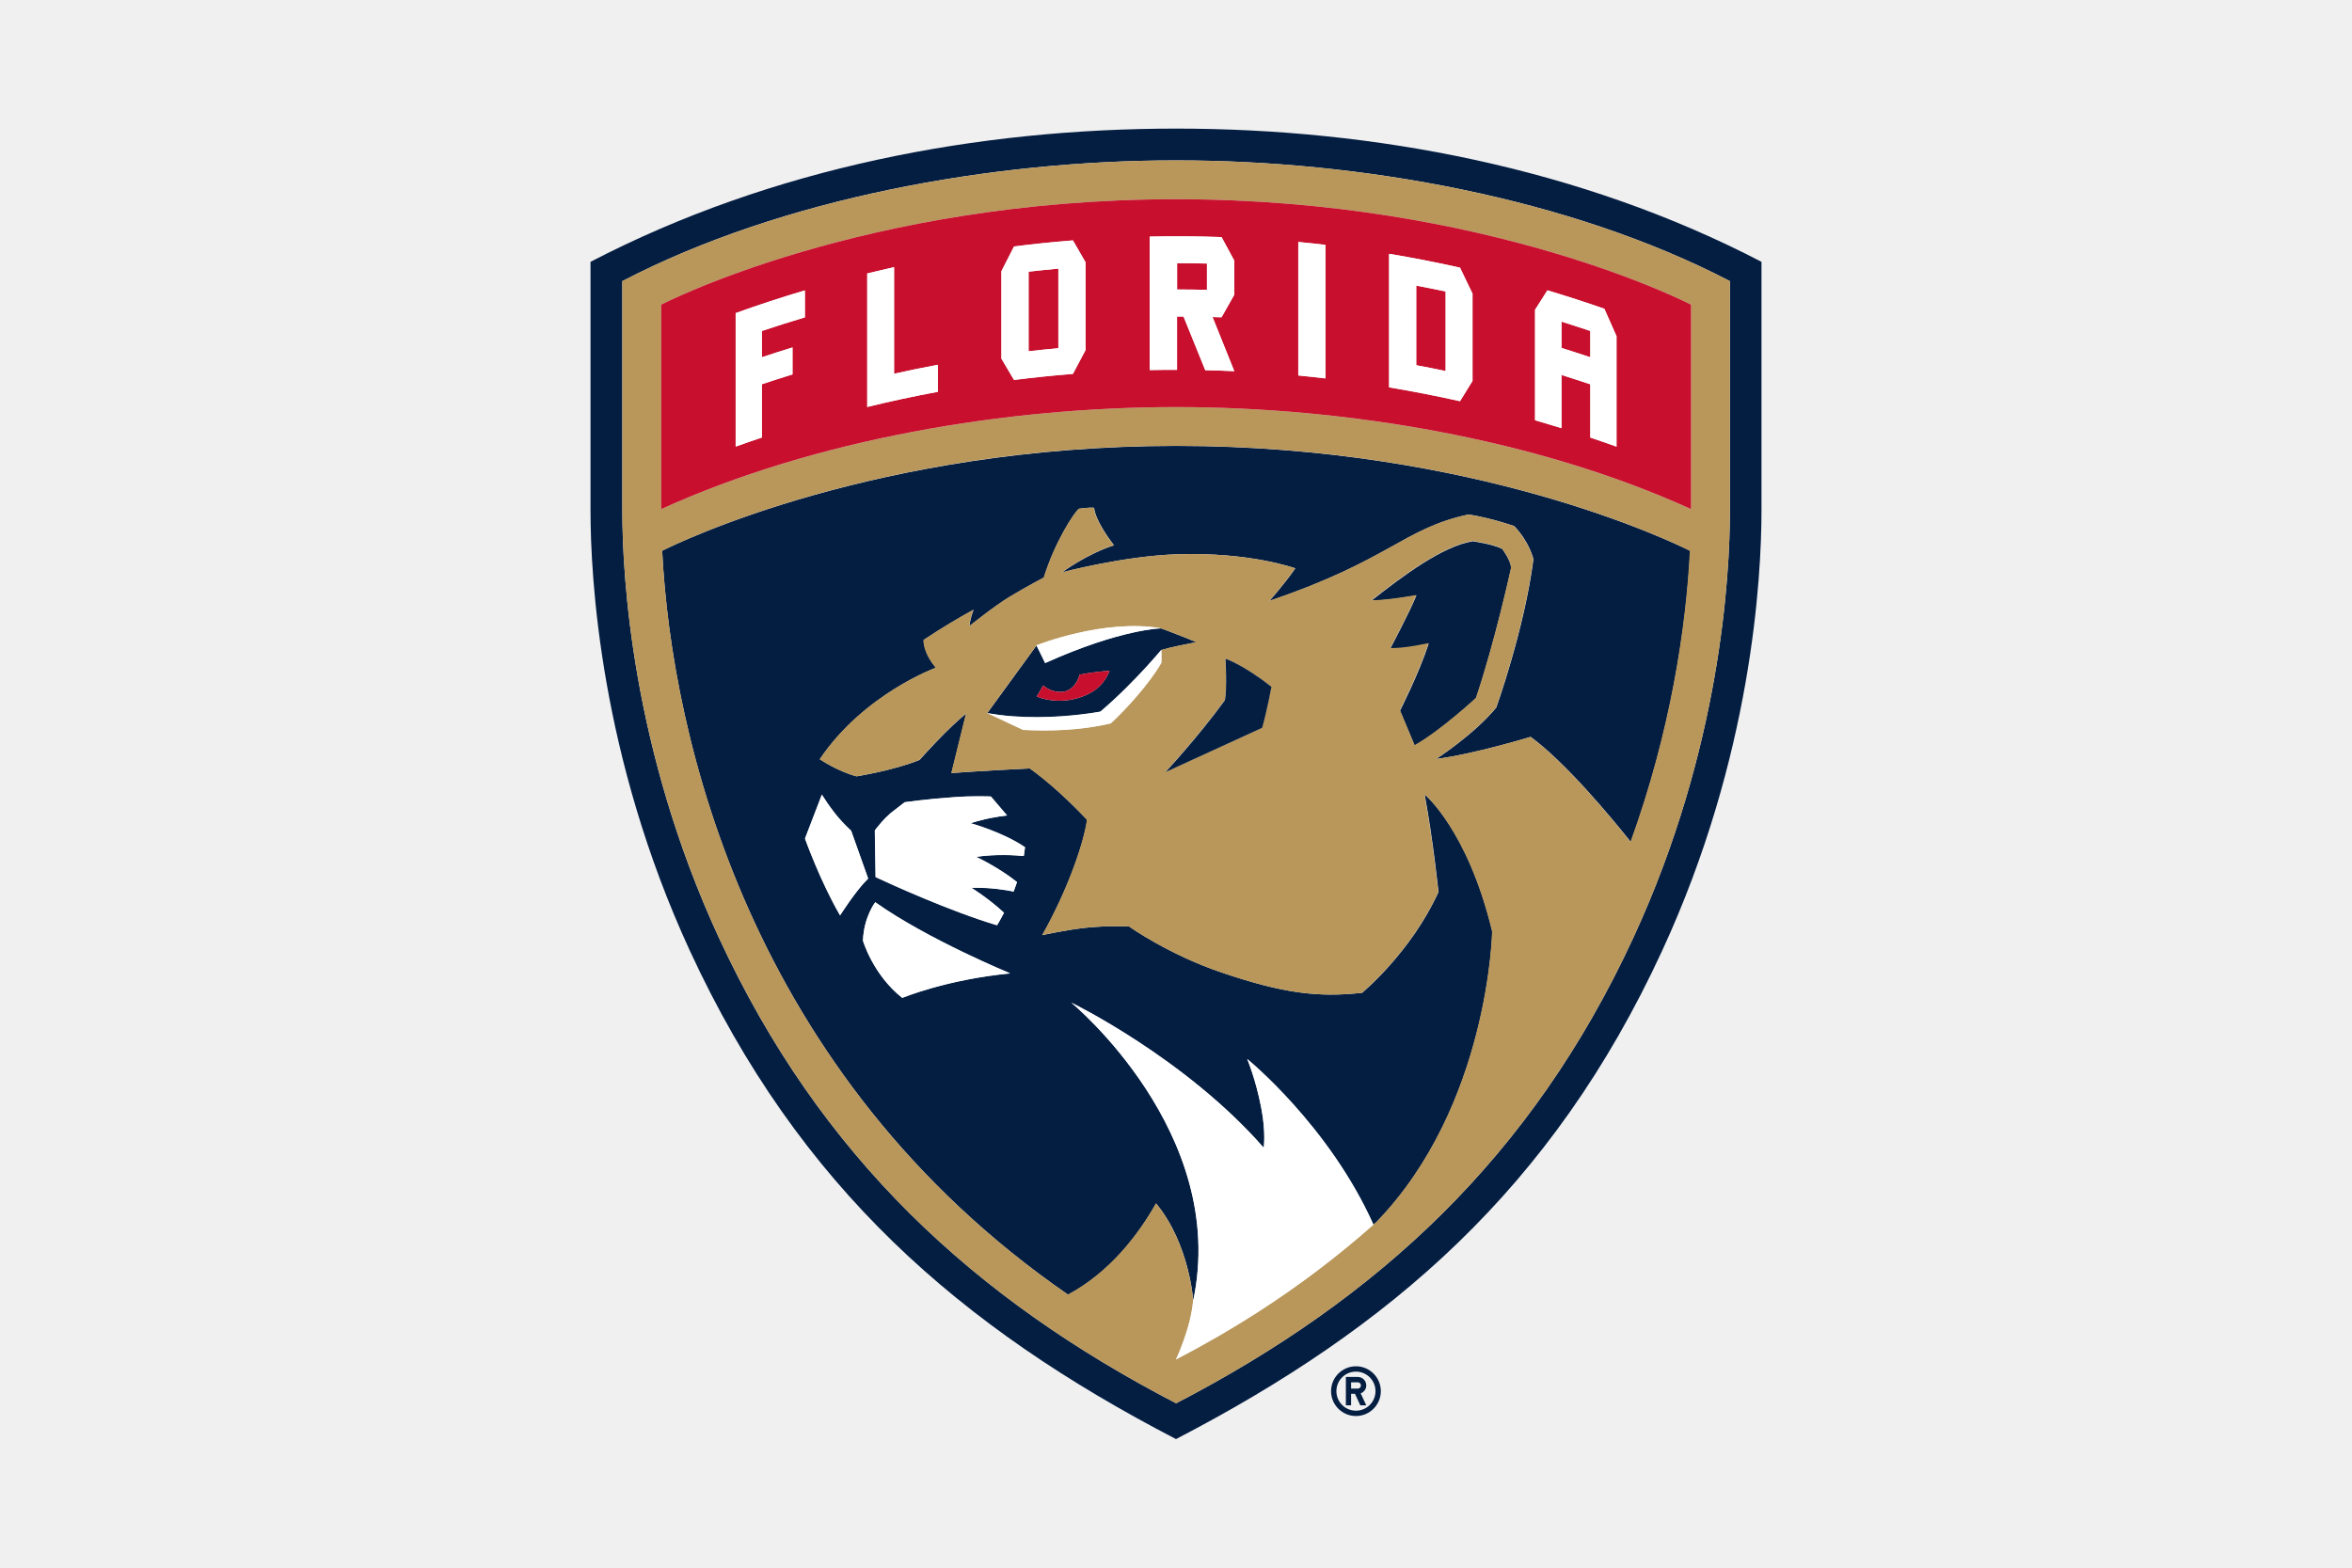
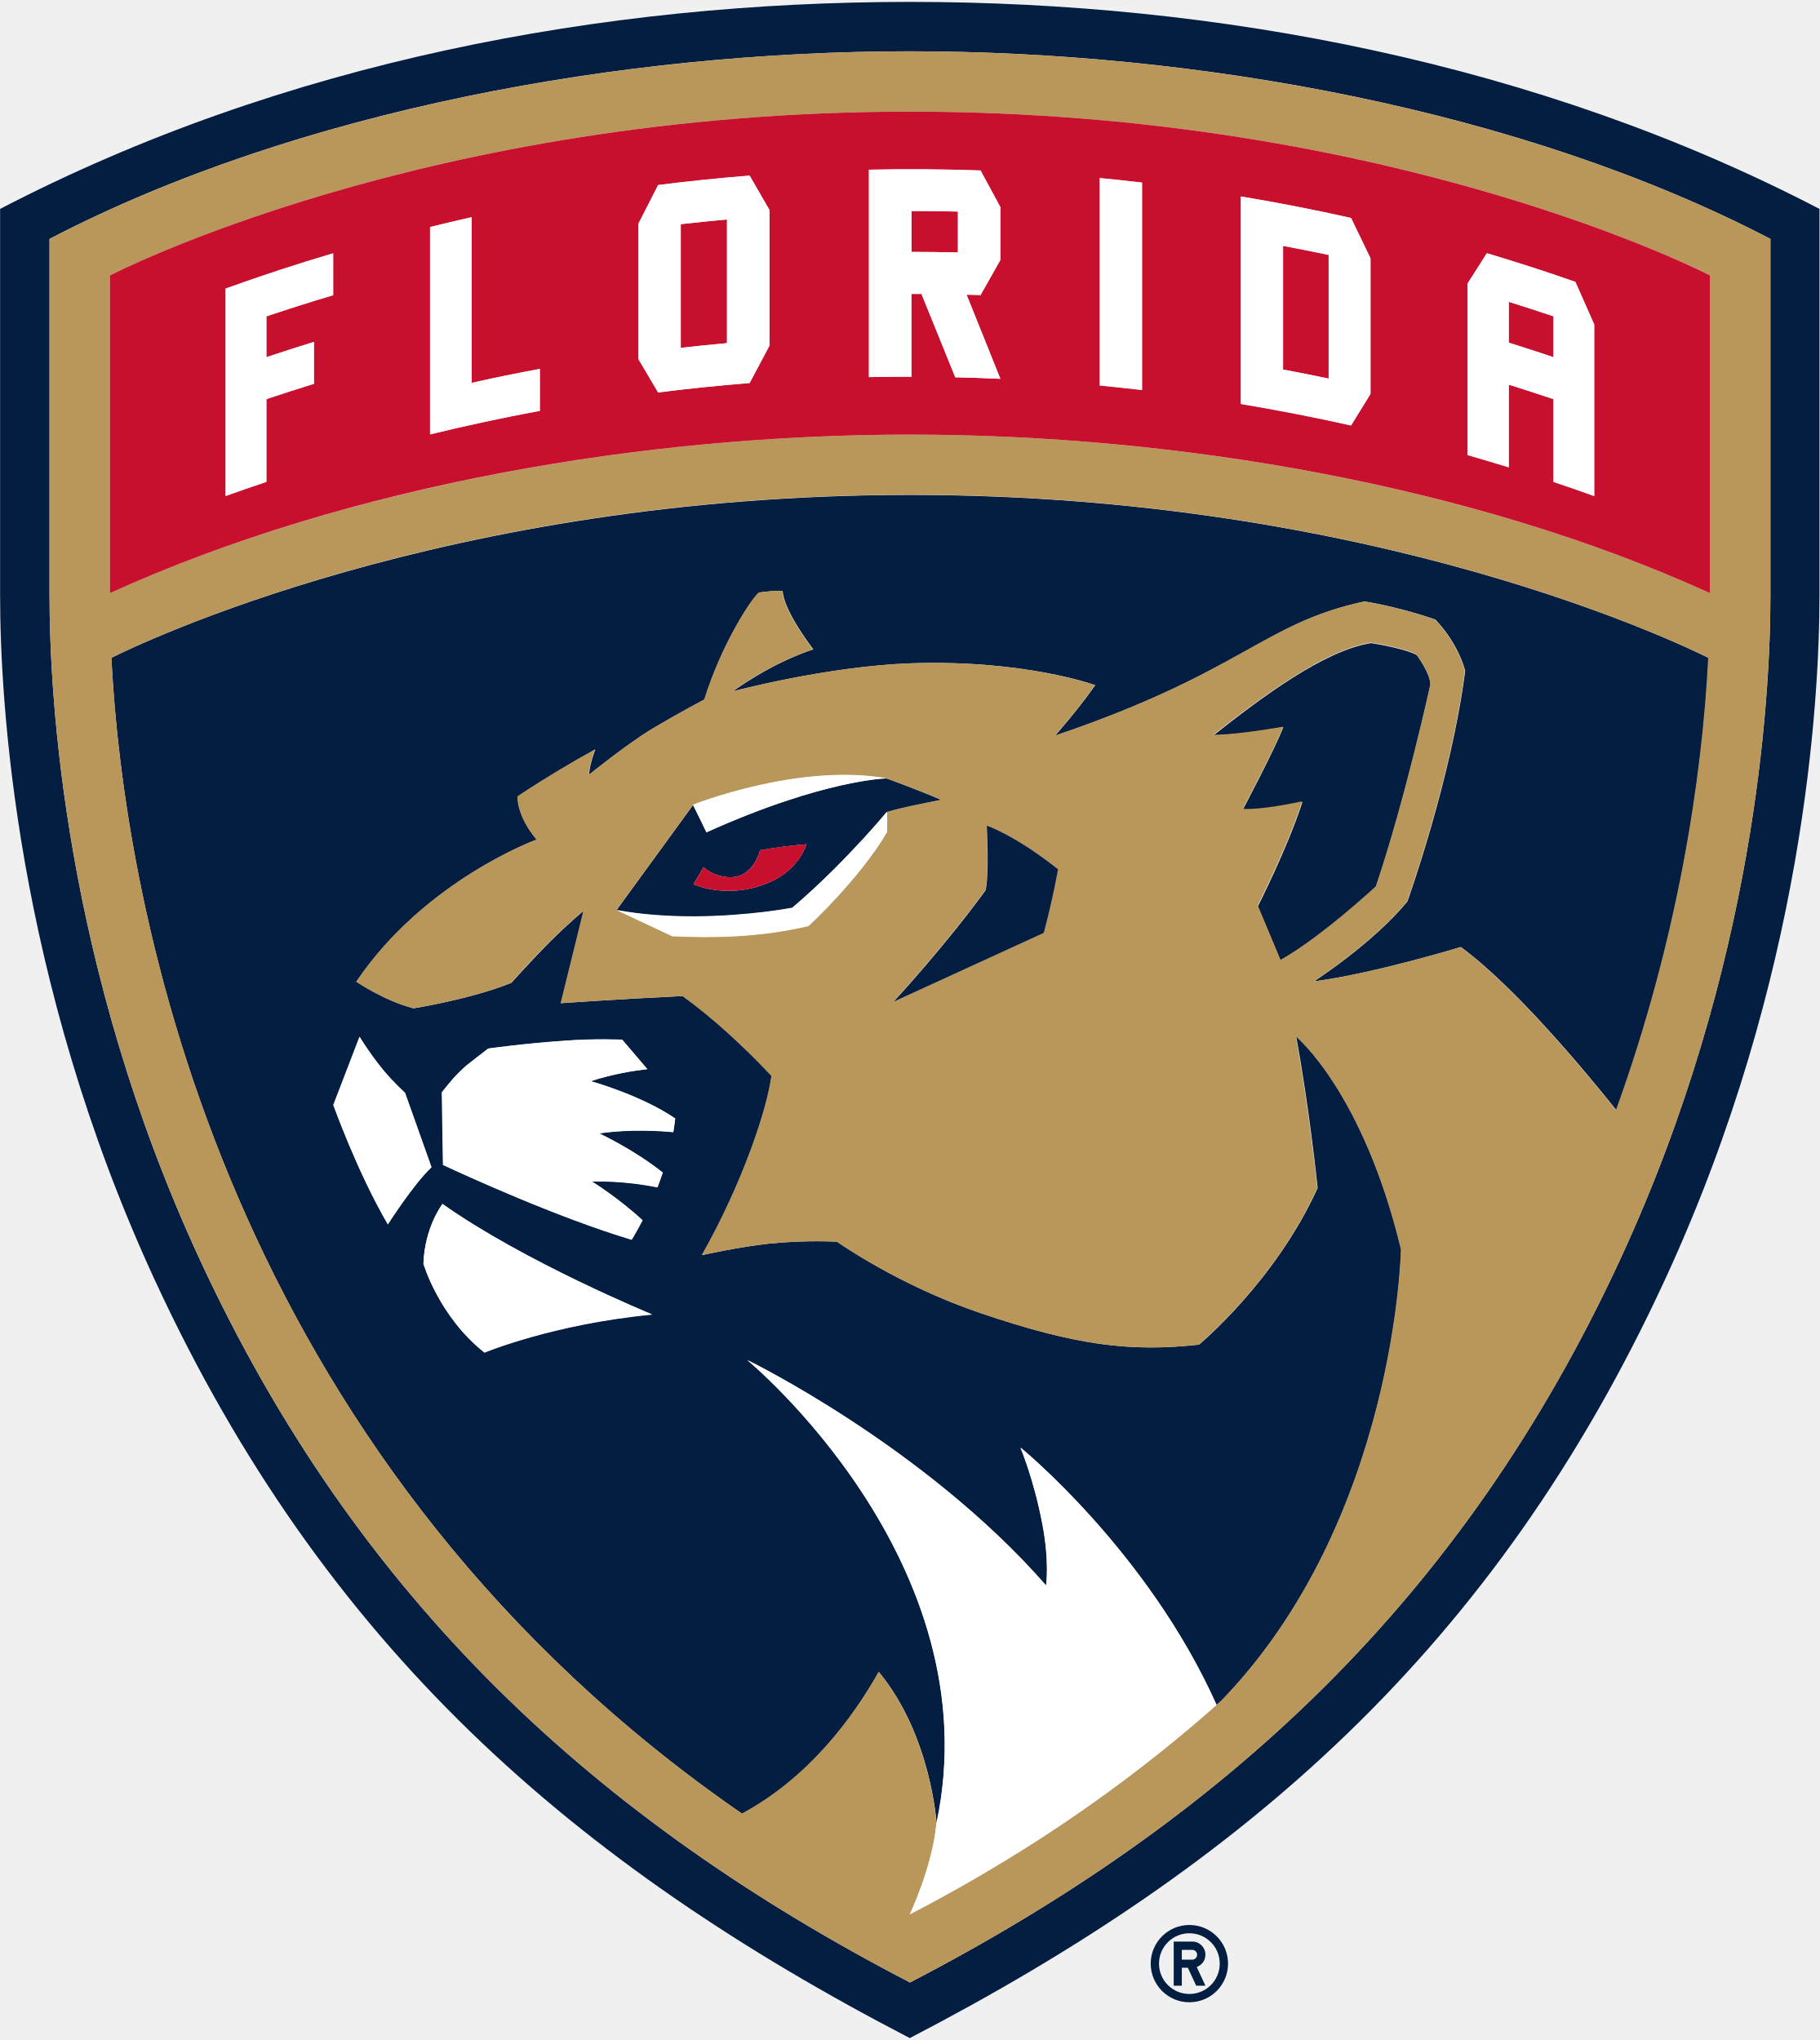
- <svg xmlns="http://www.w3.org/2000/svg" viewBox="0 0 960 640">
+ <svg xmlns="http://www.w3.org/2000/svg" width="478" height="536" viewBox="241 52 478 536">
  <path fill="#010101" d="M473.954 256.543s-2.28 0-6.79.793c4.51-.743 6.74-.793 6.79-.793" />
  <path fill="#041e42" d="M270.265 224.84c3.866 76.188 35.435 213.801 165.677 303.711 17.445-9.313 29.042-25.016 35.931-37.252 13.728 16.595 15.165 39.729 15.165 39.729 14.669-68.708-49.708-121.713-49.708-121.713s46.437 22.589 78.502 59.247c0 0 .941-6.192-.991-16.248-2.231-11.741-5.749-20.013-5.749-20.013s33.452 27.196 51.542 67.667c.396-.346.792-.743 1.238-1.09 45.942-47.506 47.231-118.641 47.231-118.641-10.011-41.512-27.605-55.927-27.605-55.927 3.519 18.973 5.65 39.828 5.65 39.828-11.201 24.669-31.173 41.165-31.173 41.165-18.04 1.981-32.313.198-57.291-8.273-21.707-7.331-37.764-18.774-37.764-18.774s-8.276-.496-17.742.495c-8.029.842-17.742 3.022-17.742 3.022 10.754-19.022 17.147-38.342 18.287-47.11-7.335-7.728-15.264-15.109-23.342-20.954-17.842.842-32.016 1.882-32.016 1.882l5.997-24.322s-4.114 3.418-8.673 7.975c-4.906 4.904-10.358 10.997-10.358 10.997-10.655 4.31-25.672 6.688-25.672 6.688-7.681-1.982-15.016-6.985-15.016-6.985 18.039-26.7 47.379-37.351 47.379-37.351-5.353-6.34-5.006-11.344-5.006-11.344 7.484-4.953 14.323-9.015 20.369-12.334-1.487 3.913-1.685 6.687-1.685 6.687s10.259-8.273 16.553-12.037c6.988-4.211 13.827-7.778 13.827-7.778 4.51-14.613 12.291-26.453 14.323-28.087 0 0 4.113-.644 6.194-.397.397 4.756 5.848 12.385 8.079 15.307-11.349 3.716-21.162 11.047-21.162 11.047s24.879-6.638 46.932-7.381c29.835-.991 48.271 5.746 48.271 5.746-4.51 6.49-10.556 13.276-10.556 13.276 49.411-16.743 54.565-29.524 81.327-35.27 9.763 1.585 18.585 4.756 18.585 4.756 6.343 6.687 7.83 13.523 7.83 13.523-3.667 28.533-15.165 60.534-15.165 60.534-9.02 10.998-24.532 21.004-24.532 21.004 15.512-1.981 38.557-9.016 38.557-9.016 14.323 10.453 33.106 33.141 40.887 42.899 16.206-44.979 22.599-87.234 24.234-118.839-6.542-3.269-87.571-42.849-209.735-42.849s-203.342 39.53-209.884 42.8m97.979 182.544c-11.993-9.512-16.008-23.332-16.008-23.332.347-9.66 5.006-15.654 5.006-15.654 21.707 15.356 55.06 29.029 55.06 29.029-26.018 2.476-44.058 10.006-44.058 10.006zm-4.708-75.445c1.784-1.387 4.163-3.27 5.749-4.459 0 0 9.466-1.337 19.774-2.031 8.029-.644 15.413-.297 15.413-.297l6.591 7.728c-3.469.396-8.97 1.238-14.867 3.17 0 0 13.133 3.616 22.202 9.809-.149 1.188-.297 2.377-.495 3.566-2.875-.297-11.102-.891-19.477.347 0 0 9.168 4.26 16.701 10.304-.446 1.337-.941 2.625-1.387 3.864-2.974-.644-9.565-1.784-17.247-1.536 0 0 6.988 4.31 13.331 10.205-1.635 3.12-2.824 5.052-2.824 5.052-19.329-5.796-43.414-16.793-49.56-19.666l-.297-19.072c2.081-2.576 3.221-4.161 6.443-7.034zm-28.1-7.53a96 96 0 0 0 4.956 7.133c2.081 2.725 4.411 5.152 6.988 7.58l6.938 19.517c-4.956 4.706-11.448 15.01-11.448 15.01-8.029-13.672-14.323-31.357-14.323-31.357l6.889-17.933zM480.05 555.053a424 424 0 0 0 33.155-19.171c-10.457 6.688-21.459 13.128-33.155 19.171" />
  <path fill="#041e42" d="M577.434 304.346c10.655-5.994 25.027-19.319 25.027-19.319 7.682-22.688 14.323-53.054 14.323-53.054 0-3.022-3.618-7.877-3.618-7.877-3.618-1.882-11.993-3.12-11.993-3.12-12.39 1.981-28.547 14.118-41.382 24.223 6.69 0 18.337-2.13 18.337-2.13-2.33 5.994-10.656 21.697-10.656 21.697 5.353.347 15.66-1.981 15.66-1.981-4.013 12.335-11.695 27.344-11.695 27.344l5.997 14.316z" />
  <path fill="#041e42" d="M241.025 106.892v101.402c0 27.642 3.965 100.511 40.54 179.819C326.218 484.81 391.884 541.777 480 587.5c87.373-45.376 153.535-102.046 198.436-199.387 36.624-79.308 40.539-152.177 40.539-179.819V106.892C645.132 68.451 560.633 52.5 480.05 52.5s-164.636 15.703-239.025 54.392m465.065 7.876v93.526c0 26.8-3.816 97.439-39.35 174.37-41.382 89.613-104.174 147.373-186.69 190.223-82.17-42.652-145.16-100.313-186.69-190.223-35.534-76.931-39.35-147.57-39.35-174.37v-93.526c65.319-33.982 150.809-49.29 226.04-49.29s160.572 15.258 226.04 49.29" />
  <path fill="#041e42" d="M488.227 262.141c-1.685-.694-3.37-1.437-5.055-2.081-4.956-1.981-9.218-3.517-9.218-3.517s-2.28 0-6.789.793a95 95 0 0 0-5.204 1.04c-7.93 1.783-19.774 5.3-35.386 12.335l-1.486-3.072-2.032-4.111-20.121 27.641c6.839 1.288 13.876 1.685 20.418 1.685 14.273-.05 25.821-2.279 25.821-2.279 7.483-6.291 14.124-13.127 18.634-18.131 1.536-1.634 2.775-3.12 3.816-4.26a207 207 0 0 0 2.428-2.823c4.659-1.338 8.326-1.982 14.174-3.171zm-44.058 21.202c-11.349 5.498-21.013.99-21.013.99s1.437-2.378 2.676-4.508c1.636 1.734 6.245 3.567 9.664 2.18 3.37-1.387 4.708-4.904 5.154-6.588 3.767-.694 7.93-1.239 12.192-1.586 0 0-1.685 6.093-8.673 9.512" />
  <path fill="#b9975b" d="M467.809 272.345c-4.56 4.954-11.151 11.79-18.634 18.131 0 0-11.498 2.229-25.821 2.278 14.273-.049 25.821-2.278 25.821-2.278 7.483-6.291 14.124-13.128 18.634-18.131M426.575 270.661l-1.487-3.071z" />
  <path fill="#b9975b" d="M254.009 208.294c0 26.799 3.816 97.439 39.351 174.37 41.53 89.91 104.471 147.571 186.69 190.222 82.516-42.849 145.308-100.609 186.69-190.222 35.534-76.931 39.35-147.571 39.35-174.37v-93.526c-65.468-34.032-151.107-49.29-226.04-49.29s-160.721 15.308-226.041 49.29zM665.55 343.728c-7.781-9.759-26.564-32.447-40.886-42.899 0 0-22.996 7.034-38.557 9.016 0 0 15.512-10.007 24.532-21.004 0 0 11.497-32.05 15.165-60.534 0 0-1.487-6.836-7.831-13.524 0 0-8.821-3.17-18.584-4.755-26.763 5.746-31.917 18.526-81.327 35.27 0 0 6.095-6.836 10.556-13.276 0 0-18.387-6.737-48.271-5.746-22.054.743-46.933 7.381-46.933 7.381s9.813-7.381 21.162-11.047c-2.23-2.923-7.682-10.502-8.078-15.307-2.131-.248-6.195.396-6.195.396-1.982 1.685-9.763 13.524-14.323 28.088 0 0-6.839 3.616-13.827 7.777-6.244 3.765-16.553 12.038-16.553 12.038s.199-2.774 1.685-6.688c-6.046 3.319-12.885 7.381-20.368 12.335 0 0-.347 5.003 5.005 11.344 0 0-29.339 10.65-47.379 37.351 0 0 7.335 5.003 15.017 6.985 0 0 15.016-2.329 25.672-6.688 0 0 5.402-6.093 10.357-10.997 4.56-4.558 8.673-7.976 8.673-7.976l-5.996 24.323s14.174-1.04 32.015-1.882c8.078 5.845 16.008 13.176 23.342 20.954-1.139 8.768-7.533 28.087-18.287 47.11 0 0 9.714-2.131 17.742-3.022 9.516-.991 17.743-.496 17.743-.496s16.106 11.443 37.764 18.775c24.978 8.471 39.3 10.254 57.29 8.273 0 0 20.022-16.496 31.173-41.166 0 0-2.18-20.855-5.65-39.827 0 0 17.594 14.415 27.605 55.927 0 0-1.288 71.185-47.23 118.641-.396.347-.793.743-1.239 1.09-14.224 12.632-29.983 24.669-47.379 35.815A401 401 0 0 1 480 554.954s5.997-12.582 6.988-23.926c0 0-1.437-23.184-15.165-39.779-6.889 12.236-18.535 27.89-35.931 37.252-130.143-89.81-161.712-227.424-165.627-303.662 6.542-3.269 87.571-42.849 209.735-42.849s203.243 39.53 209.735 42.849c-1.586 31.654-7.979 73.86-24.234 118.84zm-98.127-79.111s8.326-15.653 10.655-21.697c0 0-11.696 2.13-18.337 2.13 12.836-10.056 28.992-22.192 41.382-24.223 0 0 8.376 1.238 11.993 3.121 0 0 3.618 4.854 3.618 7.876 0 0-6.641 30.416-14.322 53.054 0 0-14.323 13.326-25.028 19.32l-5.996-14.317s7.681-15.009 11.695-27.344c0 0-10.357 2.328-15.66 1.981zm-93.42.694c.149 3.022 0 5.35 0 5.35-5.005 8.669-14.521 19.022-20.616 24.669-12.737 3.022-25.176 3.171-35.782 2.675l-14.67-6.885 20.121-27.642s27.605-10.997 50.898-6.935c0 0 4.262 1.536 9.218 3.517 1.635.644 3.37 1.338 5.055 2.081-5.848 1.188-9.515 1.832-14.174 3.17-.248.248-1.09 1.288-2.428 2.824a219 219 0 0 0 2.428-2.824zm25.87 20.607c.992-4.062.298-16.991.298-16.991s7.335 2.427 18.684 11.443c0 0-1.487 8.322-3.767 16.744l-39.449 18.081s13.133-14.168 24.185-29.277zm-230.005-161.54S352.583 81.33 480.05 81.33s210.181 43.048 210.181 43.048v83.47c-63.04-28.682-141.145-41.661-210.181-41.661s-147.241 13.029-210.182 41.661z" />
  <path fill="#c8102e" d="M435.496 282.005c-3.419 1.387-8.028-.446-9.664-2.179-1.239 2.13-2.676 4.507-2.676 4.507s9.664 4.508 21.013-.99c6.988-3.369 8.673-9.511 8.673-9.511-4.262.346-8.475.842-12.192 1.585-.446 1.684-1.734 5.201-5.154 6.588M690.231 207.848v-83.47S607.517 81.331 480.05 81.331s-210.181 43.047-210.181 43.047v83.47c62.94-28.632 140.897-41.66 210.181-41.66s147.142 12.978 210.181 41.66m-63.684-81.389c1.685-2.675 3.37-5.301 5.055-7.926 7.781 2.328 15.562 4.805 23.244 7.53 1.635 3.715 3.32 7.43 4.956 11.195v45.079a459 459 0 0 0-10.705-3.716v-21.746c-3.915-1.288-7.83-2.576-11.746-3.815v21.747c-3.617-1.09-7.186-2.18-10.804-3.22zm-59.57-22.837a489 489 0 0 1 28.943 5.647c1.685 3.518 3.419 7.035 5.104 10.601v35.667c-1.685 2.725-3.419 5.499-5.104 8.273a573 573 0 0 0-28.943-5.647zm-37.07-4.805c3.717.347 7.434.743 11.101 1.189v54.491c-3.717-.446-7.434-.793-11.101-1.189zm-201.41 30.713c-5.848 1.734-11.696 3.616-17.544 5.548v10.75a609 609 0 0 1 12.489-4.013v10.998a521 521 0 0 0-12.489 4.012v21.747a458 458 0 0 0-10.704 3.715v-54.491a508 508 0 0 1 28.248-9.263zm54.318 30.416a524 524 0 0 0-28.844 6.192v-54.491a881 881 0 0 1 10.953-2.576v43.494c5.947-1.338 11.894-2.527 17.891-3.666zm60.313-17.09-5.203 9.808c-8.029.644-16.058 1.436-24.037 2.477-1.734-2.923-3.419-5.846-5.154-8.719v-35.666c1.735-3.369 3.42-6.737 5.154-10.106a556 556 0 0 1 24.037-2.477c1.734 3.022 3.469 5.994 5.203 9.016zm26.118-46.268a527 527 0 0 1 29.339.198c1.735 3.17 3.469 6.39 5.204 9.61v13.92l-5.204 9.214c-1.239 0-2.428-.099-3.667-.099 2.973 7.332 5.897 14.713 8.871 22.094-3.965-.199-7.93-.298-11.845-.397-2.973-7.331-5.897-14.613-8.871-21.895h-2.627v21.747c-3.716 0-7.433 0-11.15.099V96.588z" />
  <path fill="#c8102e" d="M492.638 107.585a501 501 0 0 0-12.192-.148v10.749q6.096 0 12.192.149zM649.097 135.078a1069 1069 0 0 0-11.746-3.814v10.749c3.915 1.239 7.831 2.477 11.746 3.815zM578.029 149.097c4.014.743 8.029 1.536 11.993 2.378v-32.496a569 569 0 0 0-11.993-2.378zM419.835 143.4c4.064-.446 8.078-.891 12.142-1.238v-32.496c-4.064.346-8.128.792-12.142 1.238z" />
  <path fill="#fff" d="M480.446 129.233h2.627c2.973 7.282 5.897 14.564 8.871 21.895 3.965.099 7.929.198 11.845.397-2.974-7.381-5.898-14.762-8.872-22.094 1.239 0 2.429.05 3.668.099l5.204-9.214v-13.92c-1.735-3.22-3.47-6.39-5.204-9.61a527 527 0 0 0-29.339-.198v54.491c3.717-.099 7.434-.099 11.151-.099v-21.747zm0-21.796q6.096 0 12.192.148v10.75a501 501 0 0 0-12.192-.149zM364.923 109.071c-3.667.793-7.285 1.685-10.952 2.576v54.491a524 524 0 0 1 28.843-6.192v-10.997c-5.996 1.089-11.943 2.328-17.891 3.665zM300.298 182.337a456 456 0 0 1 10.705-3.716v-21.746a609 609 0 0 1 12.489-4.013v-10.997a524 524 0 0 0-12.489 4.012v-10.749c5.798-1.932 11.646-3.814 17.544-5.548v-10.997a536 536 0 0 0-28.249 9.263zM637.351 153.06c3.916 1.238 7.831 2.477 11.746 3.814v21.747a458 458 0 0 1 10.705 3.715v-45.078c-1.636-3.716-3.321-7.48-4.956-11.196a552 552 0 0 0-23.244-7.529c-1.685 2.625-3.37 5.3-5.055 7.926v45.078a692 692 0 0 1 10.804 3.22V153.01zm0-21.747c3.916 1.239 7.831 2.477 11.746 3.815v10.749c-3.915-1.288-7.83-2.576-11.746-3.814zM413.888 100.6c-1.734 3.369-3.419 6.737-5.154 10.106v35.667c1.735 2.922 3.42 5.795 5.154 8.718a556 556 0 0 1 24.036-2.477l5.204-9.808v-35.667a1438 1438 0 0 0-5.204-9.016c-8.028.644-16.057 1.437-24.036 2.477m18.089 41.562c-4.064.347-8.127.793-12.142 1.238v-32.496c4.064-.446 8.078-.892 12.142-1.238zM541.008 99.957a445 445 0 0 0-11.102-1.19v54.491c3.717.347 7.434.743 11.102 1.189zM601.024 155.537V119.87c-1.685-3.517-3.42-7.084-5.105-10.601a574 574 0 0 0-28.942-5.647v54.491a488 488 0 0 1 28.942 5.647c1.685-2.774 3.42-5.499 5.105-8.273zm-10.953-4.062a569 569 0 0 0-11.993-2.378v-32.496a462 462 0 0 1 11.993 2.378zM342.919 373.698s6.492-10.254 11.448-15.009l-6.938-19.518c-2.627-2.427-4.907-4.855-6.988-7.579-1.982-2.527-3.618-5.003-4.956-7.134l-6.889 17.933s6.344 17.685 14.323 31.357zM352.236 384.002s4.015 13.821 16.008 23.332c0 0 18.04-7.48 44.058-10.006 0 0-33.353-13.673-55.06-29.029 0 0-4.659 5.994-5.006 15.654zM449.175 290.476s-11.498 2.229-25.821 2.279c-6.492 0-13.579-.397-20.418-1.684l14.669 6.885c10.606.496 22.996.347 35.782-2.675 6.096-5.647 15.611-16 20.617-24.669 0 0 .148-2.329 0-5.35-.248.247-1.091 1.288-2.429 2.823a250 250 0 0 1-3.816 4.261c-4.559 4.953-11.151 11.789-18.634 18.13zM406.95 377.711s1.189-1.883 2.825-5.053c-6.344-5.895-13.332-10.205-13.332-10.205 7.682-.198 14.273.942 17.247 1.536a70 70 0 0 0 1.388-3.864c-7.583-6.043-16.702-10.303-16.702-10.303 8.376-1.239 16.602-.595 19.477-.347.198-1.189.347-2.378.495-3.567-9.019-6.192-22.202-9.808-22.202-9.808 5.897-1.932 11.399-2.774 14.868-3.171l-6.592-7.727s-7.434-.347-15.413.297c-10.308.693-19.774 2.031-19.774 2.031-1.586 1.189-3.965 3.071-5.749 4.458-3.221 2.873-4.361 4.459-6.442 7.034l.297 19.072c6.145 2.873 30.231 13.871 49.559 19.666z" />
  <path fill="#041e42" d="M518.904 280.37c-11.349-9.015-18.684-11.443-18.684-11.443s.694 12.88-.297 16.991c-11.002 15.109-24.185 29.277-24.185 29.277l39.449-18.081c2.28-8.421 3.767-16.744 3.767-16.744z" />
  <path fill="#fff" d="M509.042 432.35s3.519 8.273 5.749 20.013c1.933 10.056.991 16.248.991 16.248-32.015-36.657-78.502-59.246-78.502-59.246s64.378 53.004 49.708 121.712c-.991 11.344-6.988 23.927-6.988 23.927a424 424 0 0 0 33.155-19.171c17.396-11.196 33.155-23.233 47.379-35.815-18.04-40.472-51.542-67.668-51.542-67.668zM426.575 270.661c15.612-7.034 27.407-10.551 35.386-12.334a96 96 0 0 1 5.204-1.041c4.509-.743 6.789-.792 6.789-.792-23.293-4.112-50.897 6.935-50.897 6.935l2.032 4.111 1.486 3.072z" />
  <path fill="#041e42" d="M543.288 567.933c0 5.598 4.559 10.155 10.159 10.155s10.16-4.557 10.16-10.155-4.559-10.155-10.16-10.155-10.159 4.557-10.159 10.155m18.138 0c0 4.409-3.568 7.975-7.979 7.975s-7.979-3.566-7.979-7.975 3.569-7.976 7.979-7.976 7.979 3.567 7.979 7.976" />
  <path fill="#041e42" d="M549.284 573.729h2.181v-4.706h1.586l2.18 4.706h2.429l-2.28-4.904c1.338-.496 2.28-1.734 2.28-3.22 0-1.932-1.537-3.468-3.42-3.468h-4.906v11.592zm2.181-9.412h2.726c.693 0 1.288.545 1.288 1.288s-.595 1.288-1.288 1.288h-2.726z" />
</svg>
